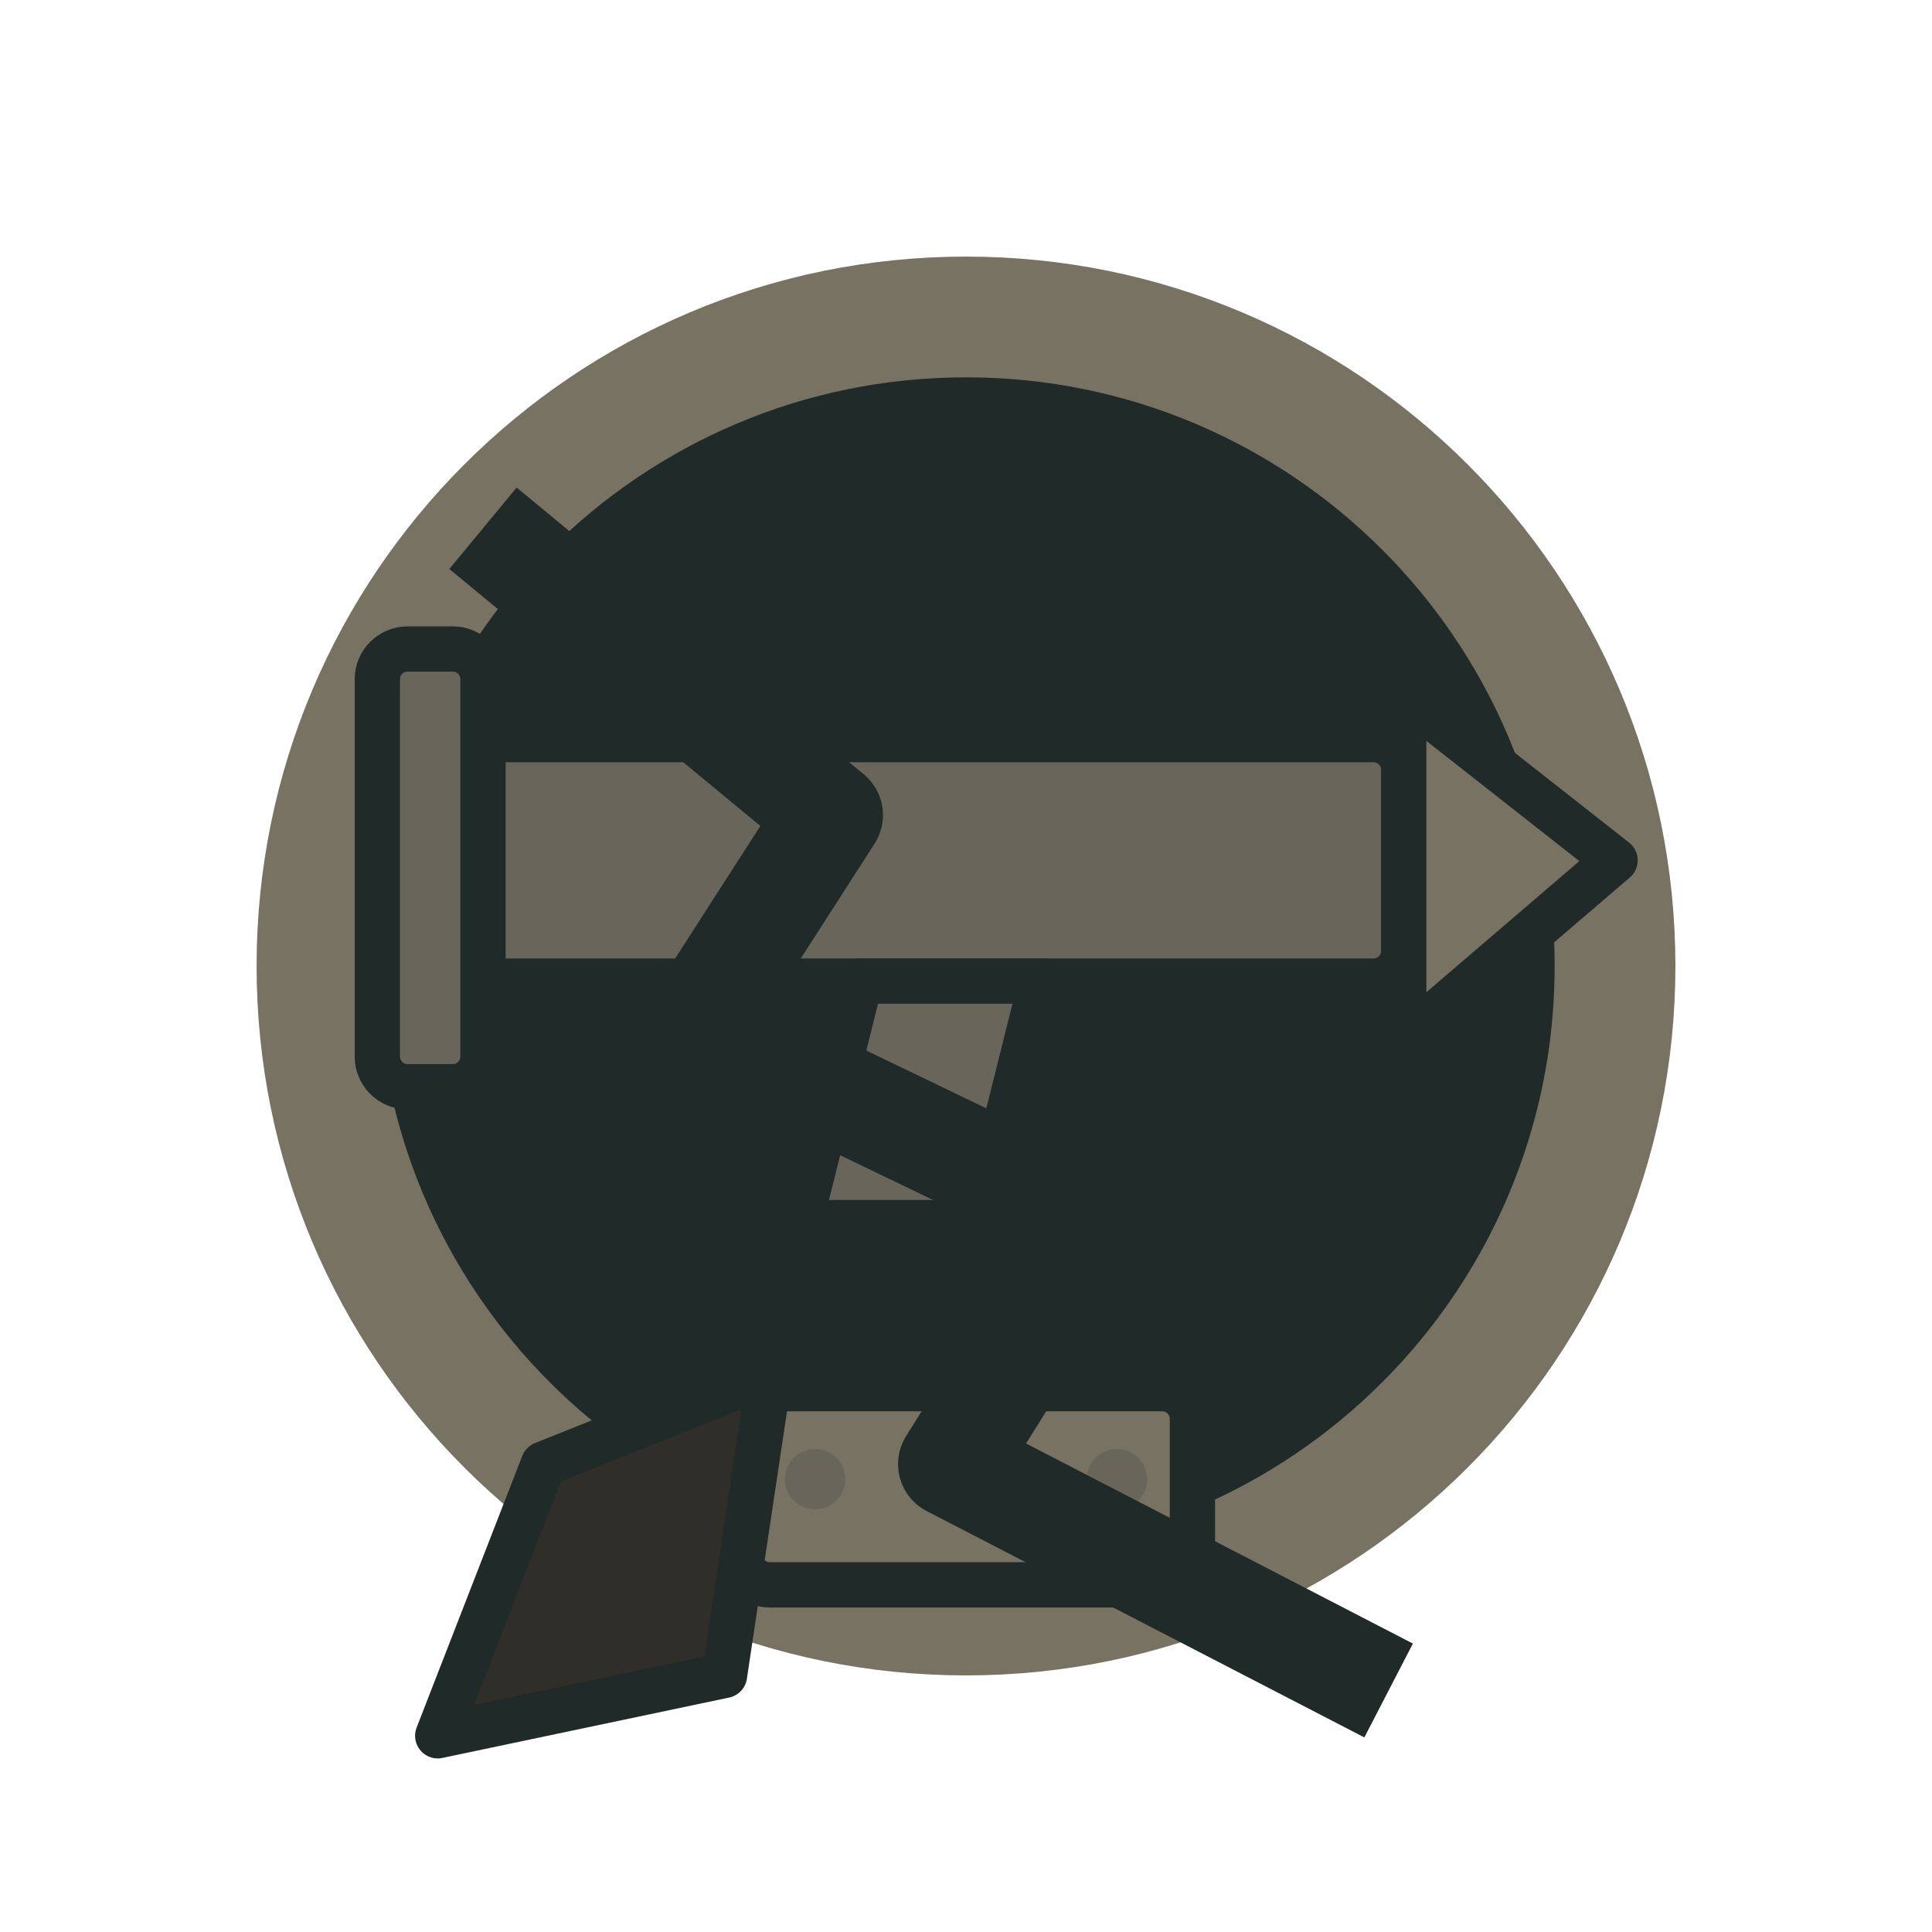
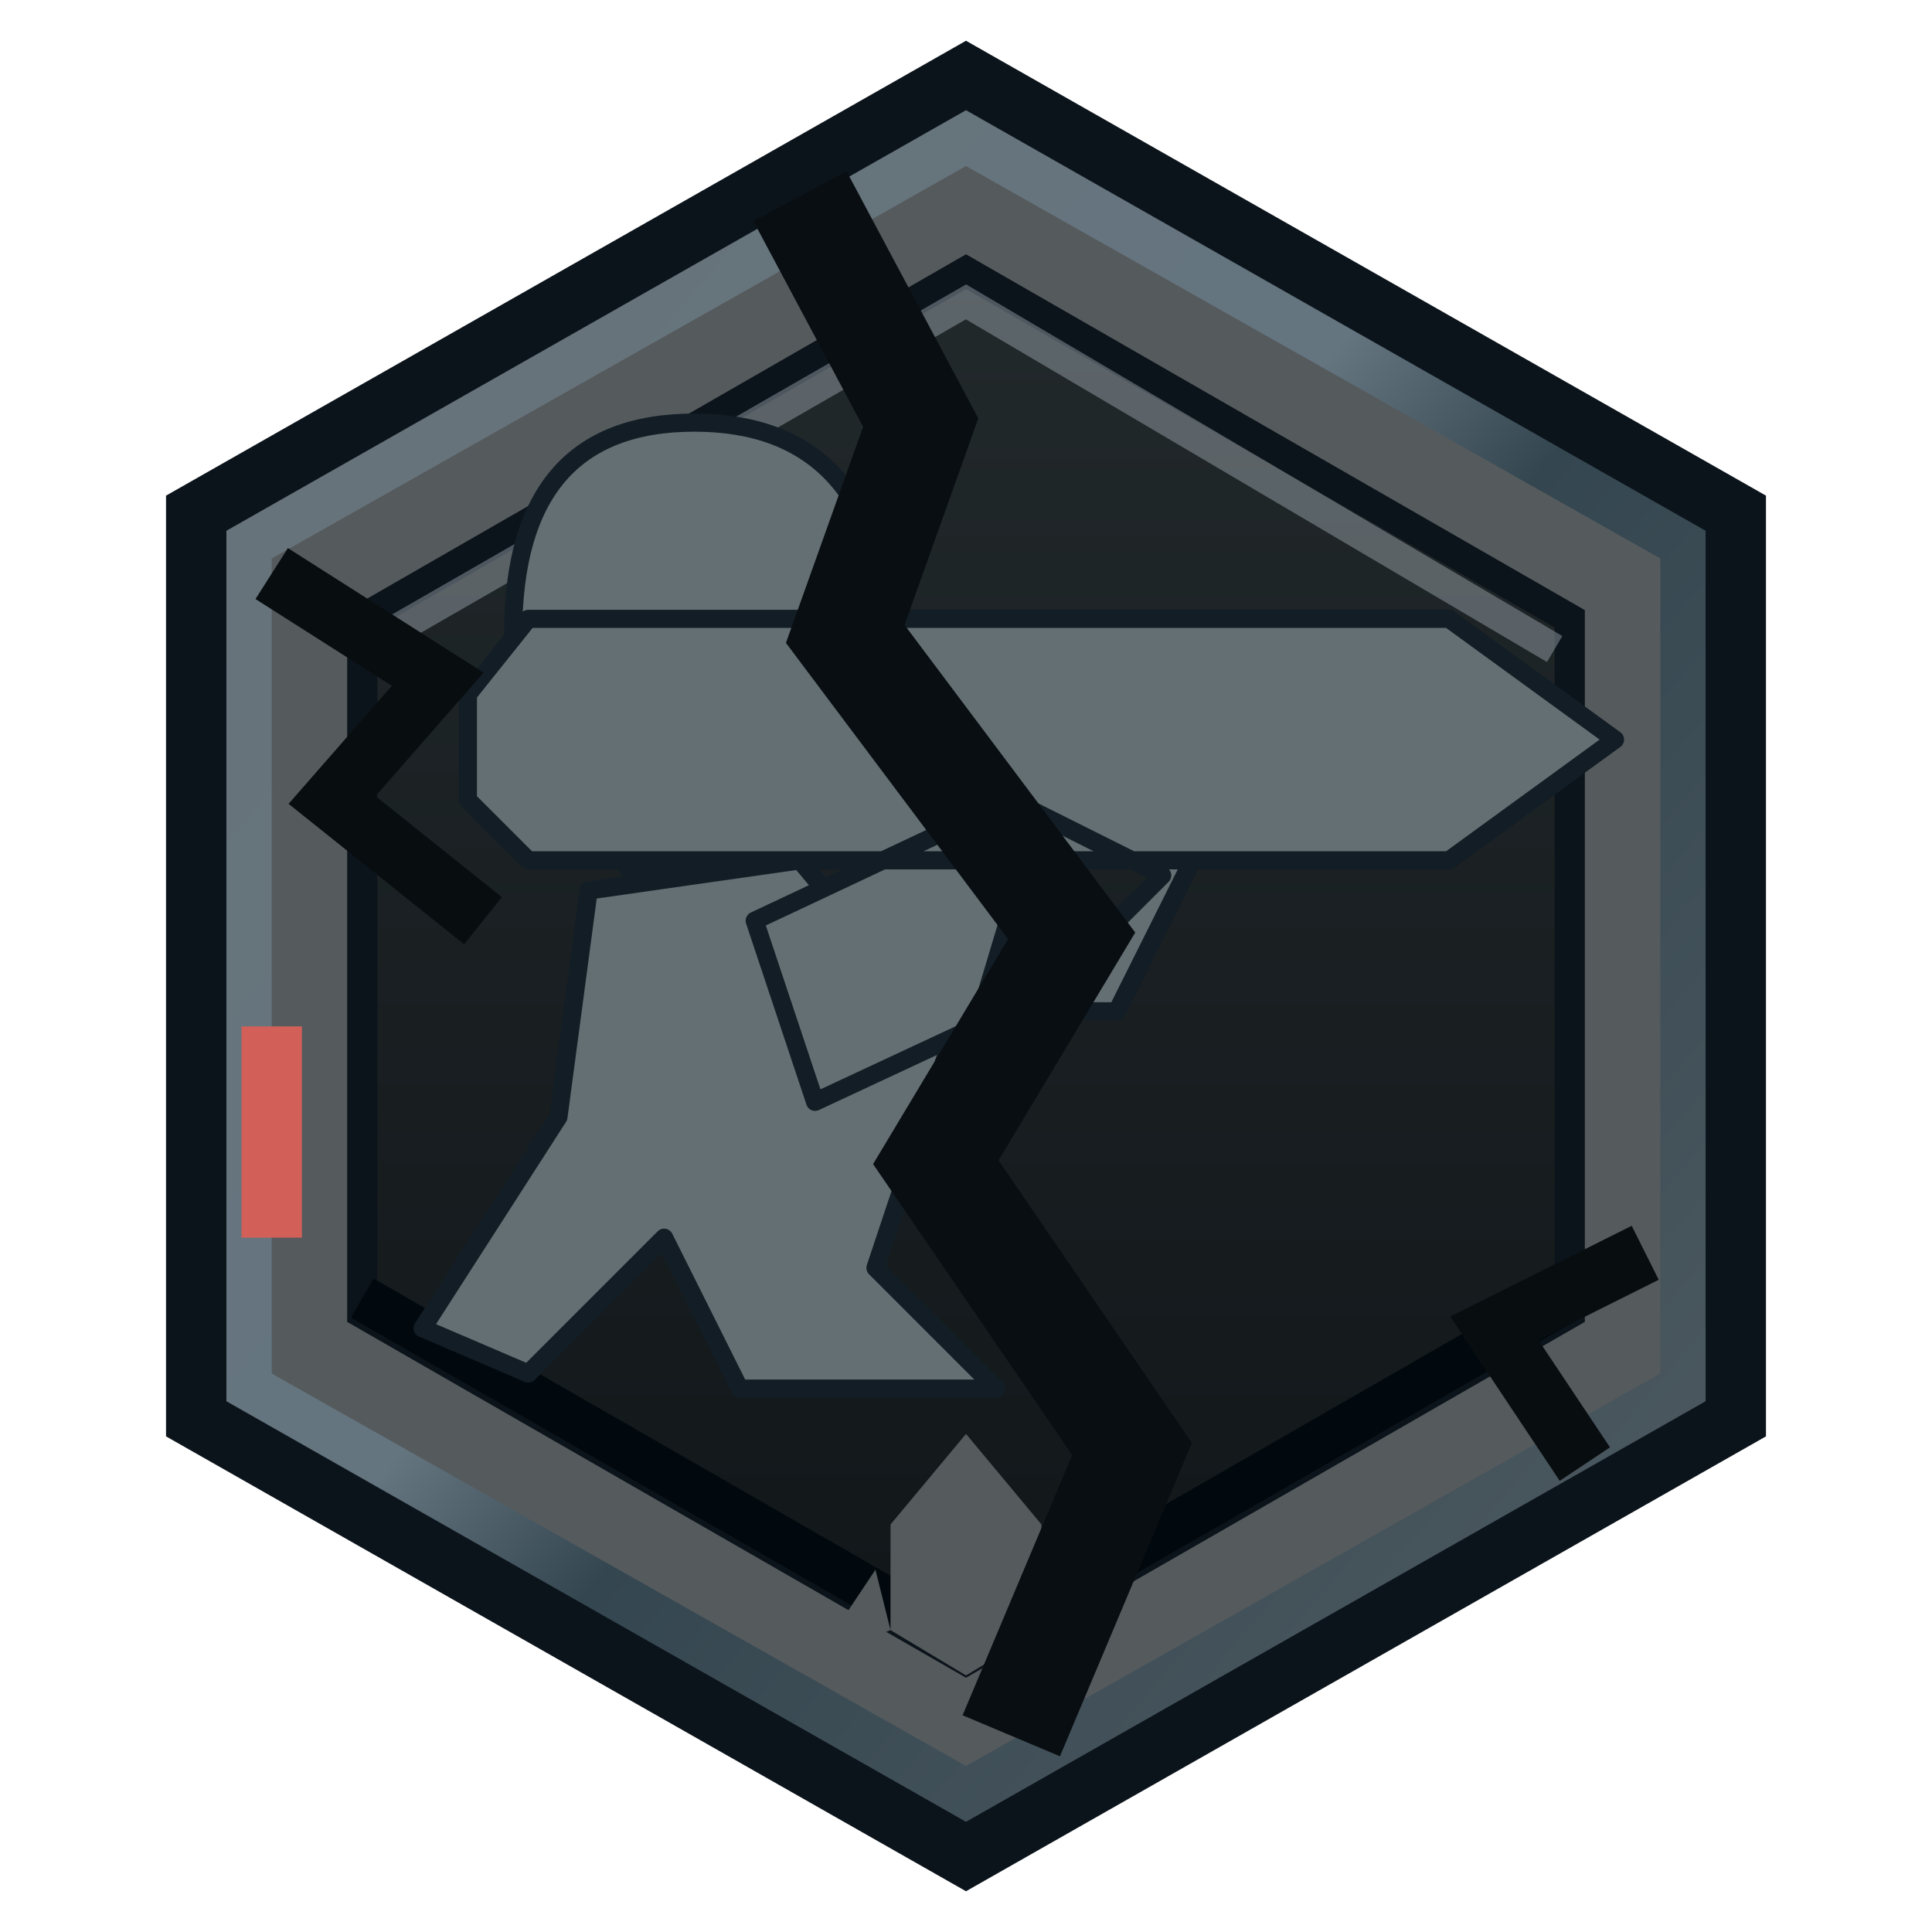
<svg xmlns="http://www.w3.org/2000/svg" width="128" height="128" viewBox="0 0 128 128">
-   <circle cx="64" cy="64" r="43" fill="#202a28" stroke="#777262" stroke-width="8" />
-   <rect x="30" y="49" width="63" height="16" rx="2" fill="#68665b" stroke="#202a28" stroke-width="3" />
-   <path d="M93 46 L107 57 L93 69 Z" fill="#777262" stroke="#202a28" stroke-width="3" stroke-linejoin="round" />
-   <rect x="25" y="43" width="7" height="29" rx="2" fill="#68665b" stroke="#202a28" stroke-width="3" />
-   <path d="M57 65 L53 81 L65 81 L69 65 Z" fill="#68665b" stroke="#202a28" stroke-width="3" stroke-linejoin="round" />
-   <rect x="49" y="92" width="30" height="13" rx="2" fill="#777262" stroke="#202a28" stroke-width="3" />
-   <circle cx="54" cy="98" r="2" fill="#68665b" />
-   <circle cx="74" cy="98" r="2" fill="#68665b" />
-   <path d="M32 35 L55 54 L46 68 L73 81 L63 97 L92 112" fill="none" stroke="#202a28" stroke-width="7" stroke-linejoin="round" />
-   <path d="M36 97 L51 91 L48 111 L29 115 Z" fill="#302e29" stroke="#202a28" stroke-width="3" stroke-linejoin="round" />
+   <defs>
+     <linearGradient id="metal" x1="0" y1="0" x2="1" y2="1">
+       <stop stop-color="#697277" />
+       <stop offset=".45" stop-color="#647580" />
+       <stop offset=".55" stop-color="#344650" />
+       <stop offset="1" stop-color="#535e64" />
+     </linearGradient>
+     <linearGradient id="field" x1="0" y1="0" x2="0" y2="1">
+       <stop stop-color="#22292b" />
+       <stop offset="1" stop-color="#111619" />
+     </linearGradient>
+   </defs>
+   <polygon points="64,5 115,34 115,94 64,123 13,94 13,34" fill="url(#metal)" stroke="#0c141b" stroke-width="4" />
+   <polygon points="64,11 110,37 110,91 64,117 18,91 18,37" fill="#555a5d" />
+   <polygon points="64,18 104,41 104,87 64,110 24,87 24,41" fill="url(#field)" stroke="#0c141b" stroke-width="2" />
+   <path d="M24 43 L64 20 L103 43" fill="none" stroke="#c8d5dd" stroke-opacity=".35" stroke-width="2" />
+   <path d="M24 86 L64 109 L104 86" fill="none" stroke="#02090e" stroke-width="3" />
+   <g fill="#646f73" stroke="#121d25" stroke-width="1.2" stroke-linejoin="round">
+     <path d="M34 42 Q34 28 46 28 Q58 28 59 42 L62 45 L35 45 Z M38 47 L55 47 L53 56 L42 58 L38 53 Z" />
+     <path d="M39 59 L53 57 L63 69 L58 84 L66 92 L49 92 L44 82 L35 91 L28 88 L37 74 Z" />
+     <path d="M50 61 L67 53 L77 58 L69 66 L54 73 Z M31 46 L35 41 L96 41 L107 49 L96 57 L35 57 L31 53 Z M68 57 L65 67 L74 67 L79 57 Z" />
+   </g>
+   <g fill="#555a5d" stroke="none">
+     <path d="M64 95 L69 101 L69 108 L64 111 L59 108 L59 101 Z M58 104 L54 110 L59 108 M70 104 L74 110 L69 108" />
+   </g>
+   <path d="M18 38 L29 45 L22 53 L32 61 M109 83 L99 88 L105 97" fill="none" stroke="#080d10" stroke-width="4" />
+   <path d="M18 68 L18 82" stroke="#d26059" stroke-width="4" />
+   <path d="M53 13 L61 28 L56 42 L71 62 L62 77 L75 96 L67 115" fill="none" stroke="#090e12" stroke-width="7" />
</svg>
